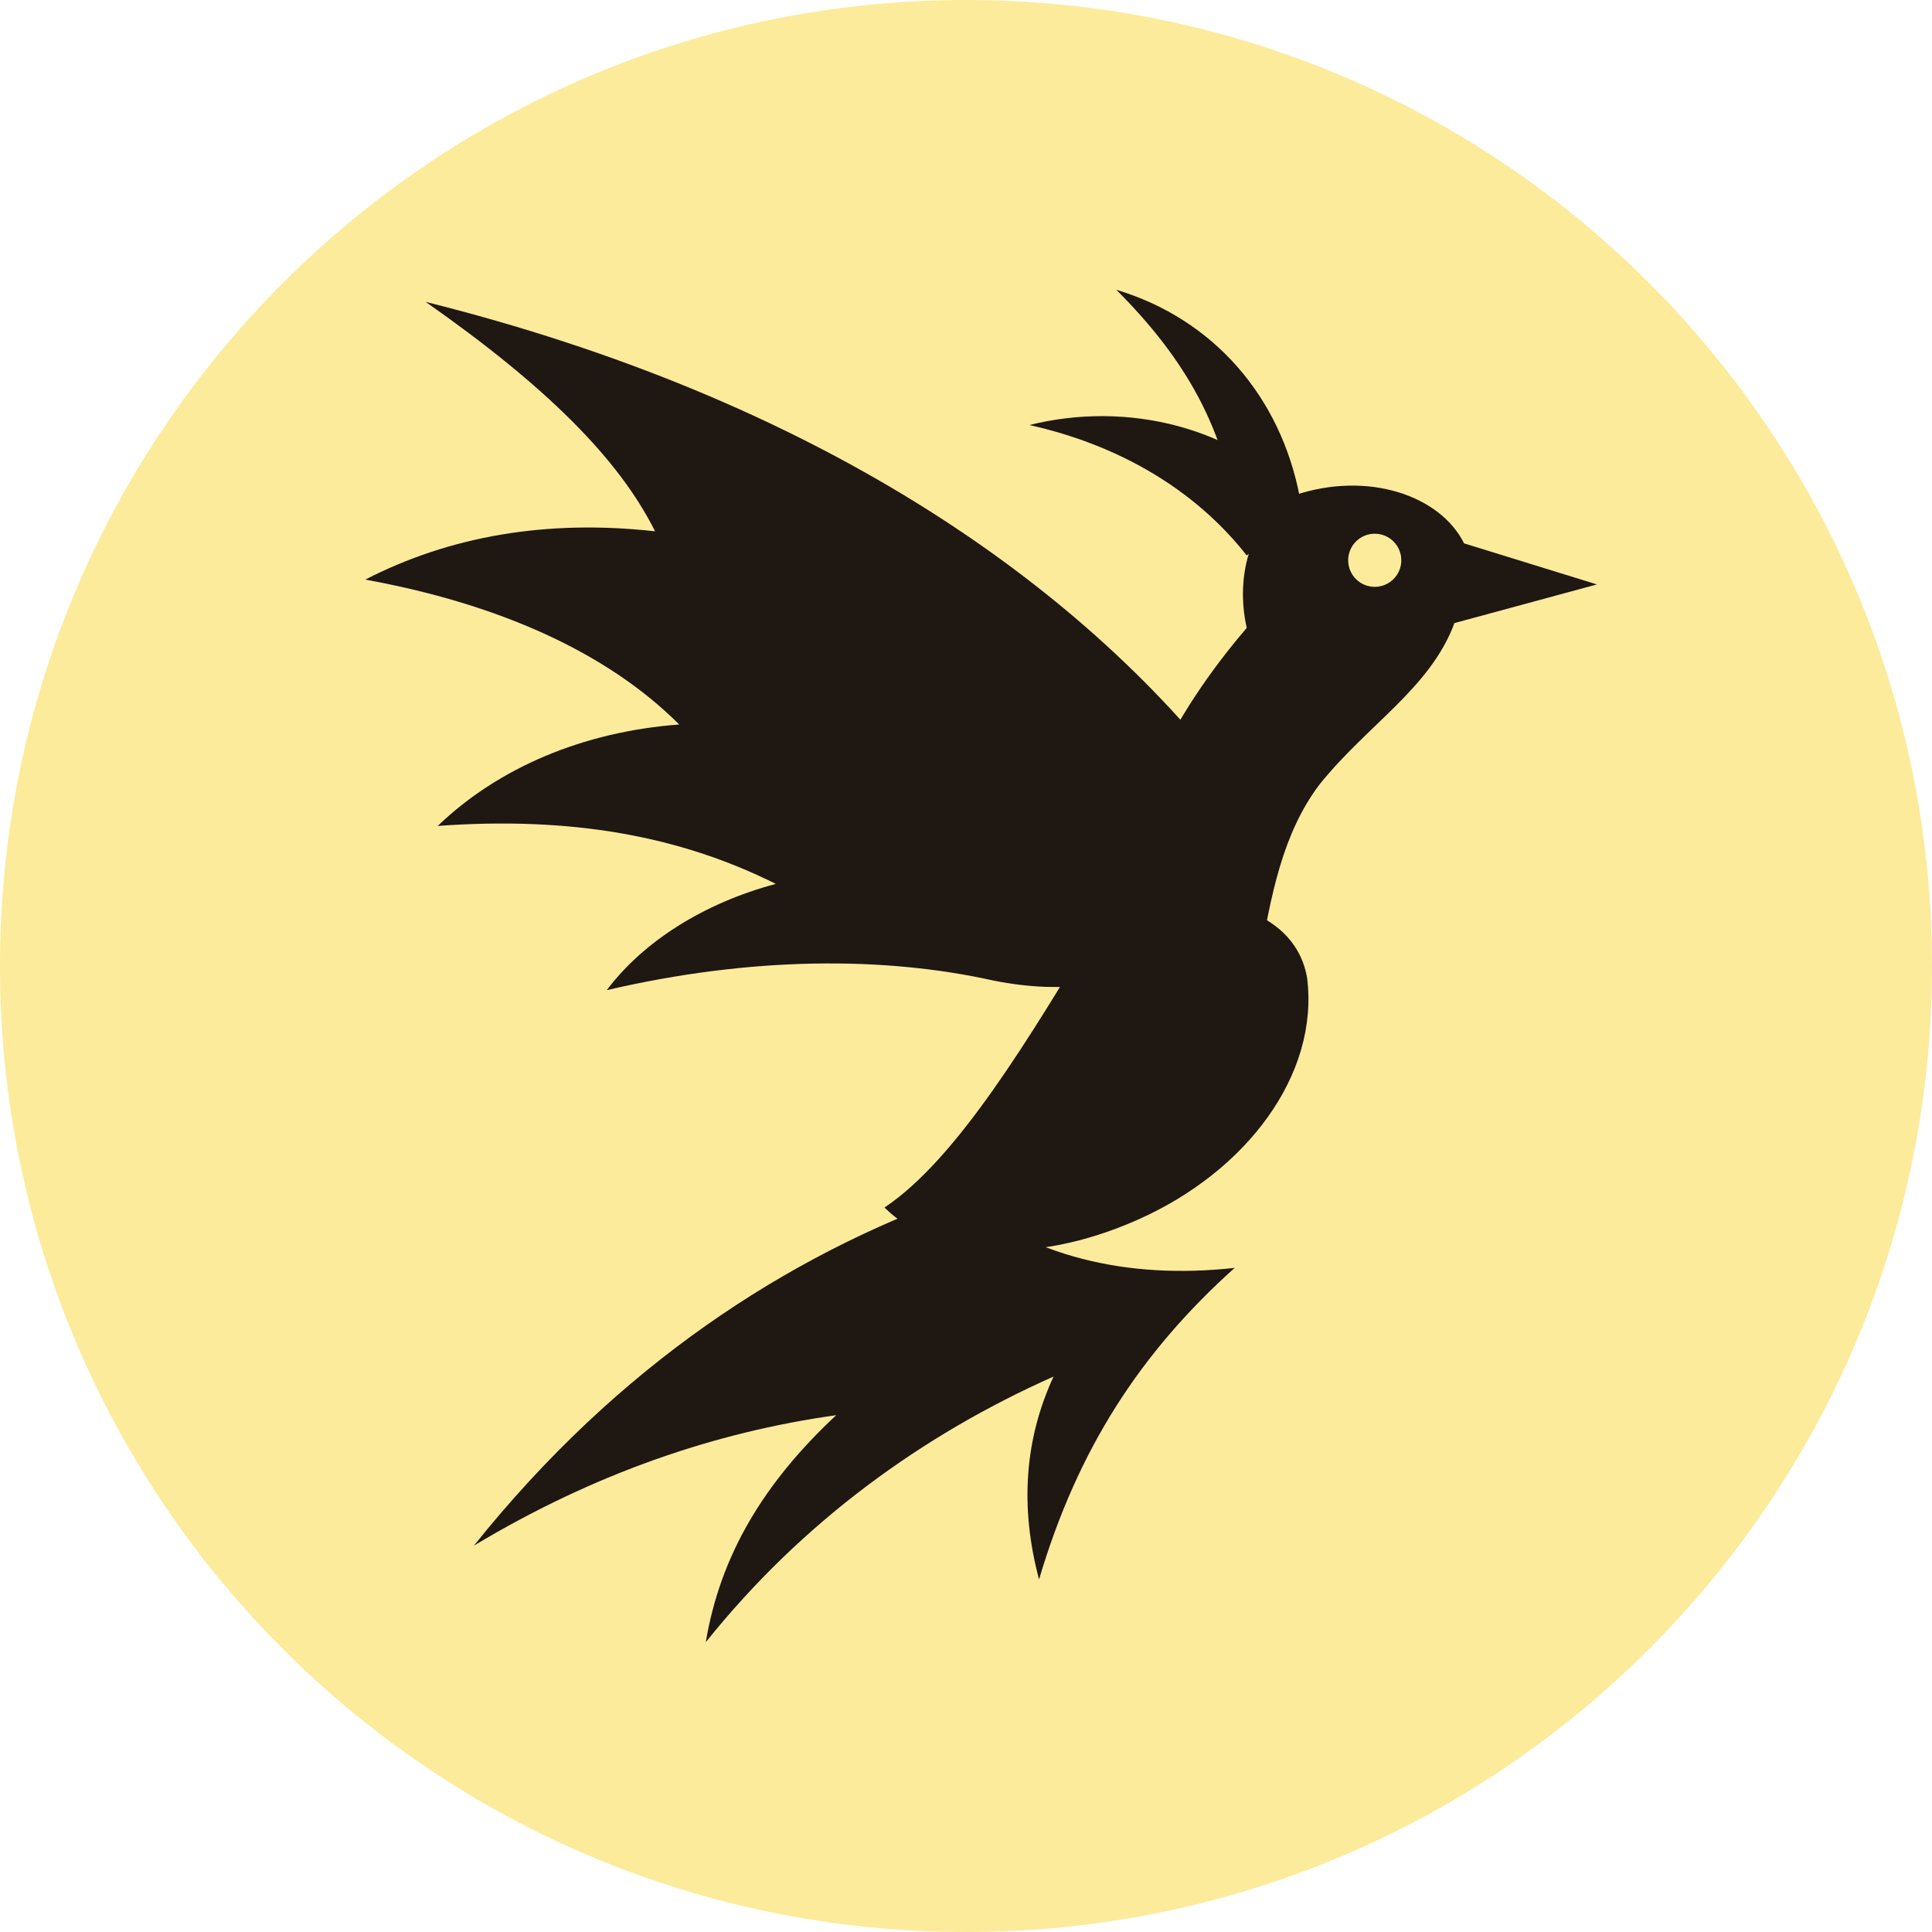
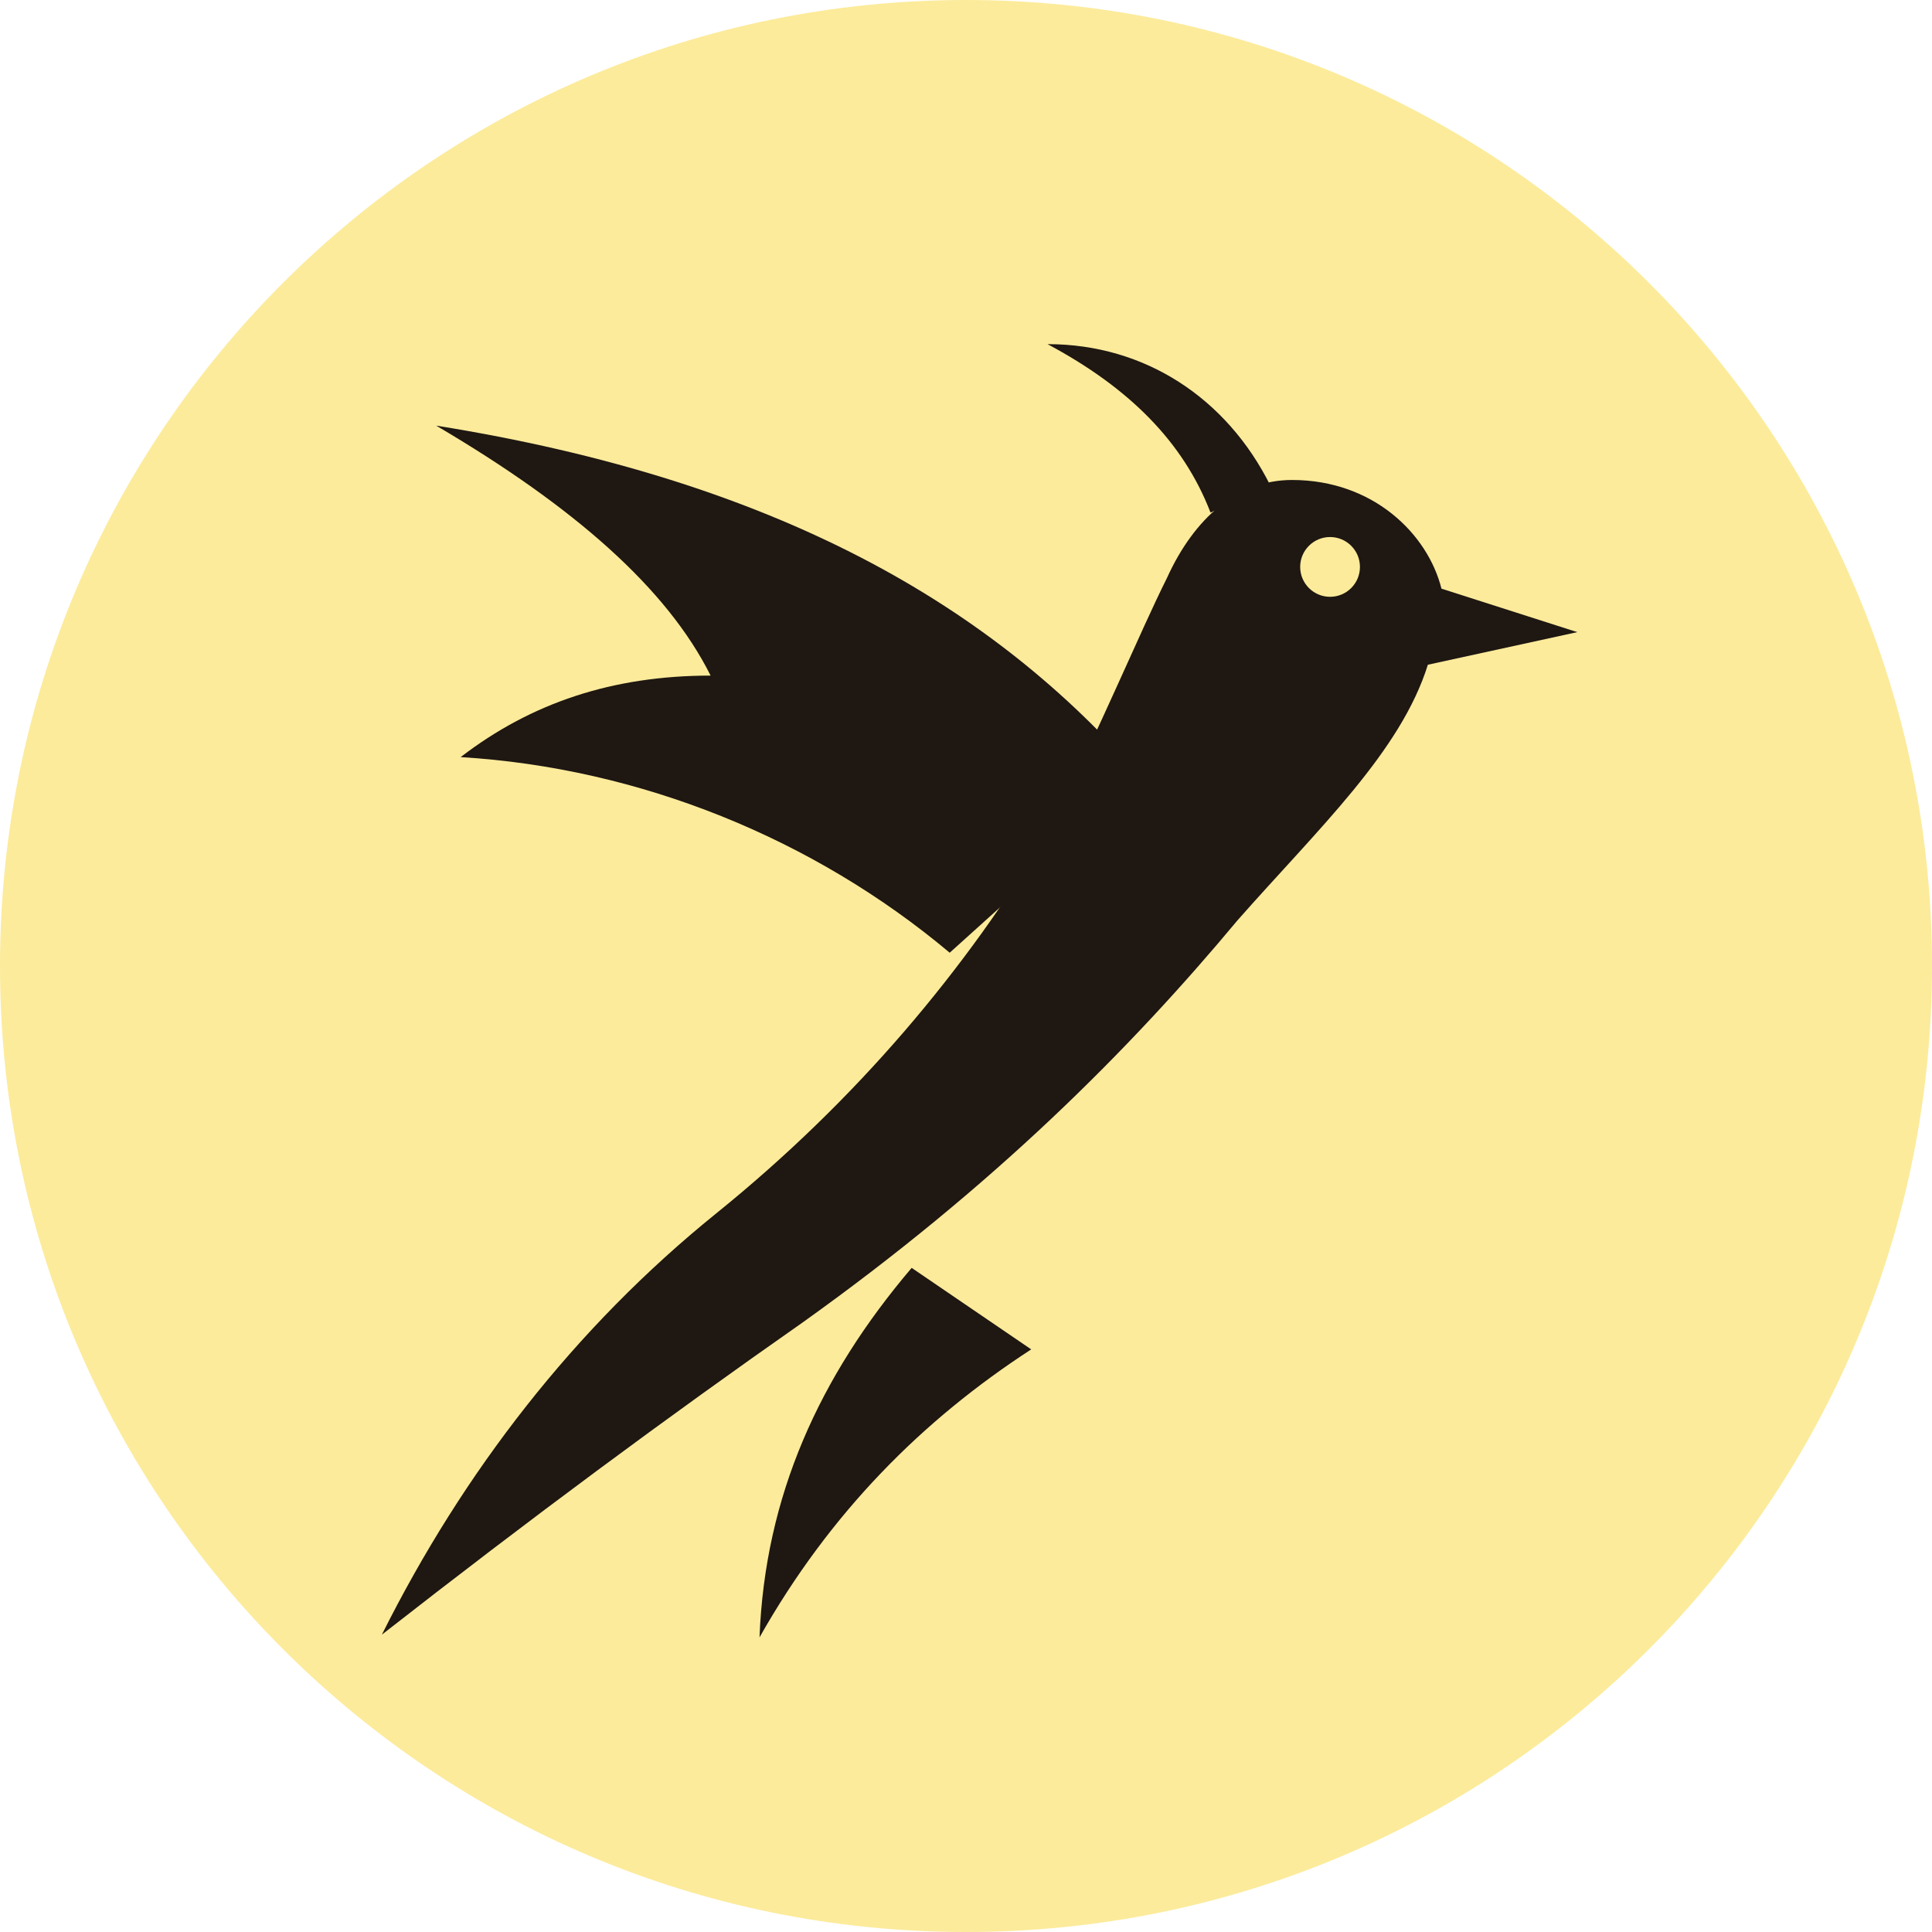
<svg xmlns="http://www.w3.org/2000/svg" viewBox="0 0 64 64" role="img" aria-label="KORNA">
  <circle cx="32" cy="32" r="32" fill="#FCEB9B" />
-   <g fill="#1E1712" transform="translate(32.5 32) scale(0.8) translate(-29 -33)">
-     <path d="M42 13.5 C45 12.5 48 13.5 49 15.5 L54.5 17.2 L48.6 18.8 C47.6 21.5 45 23 43 25.5 C41.5 27.5 41 30 40.5 33 L34 33 C34.5 27 37 22.5 40 19 C39.5 16.8 40.2 14.4 42 13.5 Z" />
-     <path d="M42.6 14 C39.6 10.6 35 9.6 31 10.6 C34.6 11.4 37.8 13.2 40 16 Z" />
-     <path d="M42.2 13.6 C41.4 9.4 38.6 6.2 34.6 5 C37.4 7.8 39.2 10.8 39.6 14.8 Z" />
-     <path d="M39.5 25.5 C33 17 22 9.5 6 5.5 C11 9 14 12 15.5 15 C11 14.5 7 15.2 3.5 17 C9 18 13.5 20 16.5 23 C12.5 23.3 9 24.8 6.5 27.2 C12 26.8 16.5 27.6 20.5 29.6 C17.5 30.4 15 32 13.5 34 C19.5 32.6 25 32.6 29.5 33.6 C32.5 34.2 35 33.8 37 32.4 Z" />
-     <path d="M34 31 C38 29.5 42 30.5 42.5 33.5 C43 37.5 40 41.5 35.5 43.5 C31 45.5 27 45 25 43 C28 41 31 36 34 31 Z" />
-     <path d="M28 42.5 C21 45 14 49.5 8 57 C13 54 18 52.3 23 51.6 C20 54.4 18.2 57.4 17.6 61 C21.6 56 26.6 52.4 32 50 C30.8 52.6 30.6 55.4 31.4 58.4 C33 53 35.6 49 39.5 45.5 C35 46 31 45 28 42.5 Z" />
-     <circle cx="45.3" cy="16.2" r="1.1" fill="#FCEB9B" />
+   <g fill="#1E1712" transform="translate(32 33) scale(0.9) translate(-32 -33)">
+     <path d="M44 14 C47 14 49 16 49.5 18 L54.5 19.6 L49 20.8 C48 24 45 26.8 42 30.2 C38 35 33 40 26 45 C21 48.5 16 52.2 10.5 56.5 C13.5 50.5 17.6 45.2 22.8 41 C28 36.8 32 32 35 27 C37 23 38.4 19.6 39.4 17.6 C40.4 15.4 42 14 44 14 Z" />
+     <path d="M30 43 C26.6 47 24.6 51.4 24.4 56.6 C27 52 30.4 48.6 34.4 46 Z" />
+     <path d="M38.5 25 C33 18.6 25 14 12.5 12 C17.6 15 21 18 22.6 21.2 C19 21.2 16 22.2 13.4 24.2 C20 24.6 26.4 27.2 31.4 31.4 Z" />
+     <path d="M43.2 14.2 C41.6 11 38.6 9 35 9 C38 10.6 40 12.6 41 15.2 Z" />
+     <circle cx="45.4" cy="17.2" r="1.1" fill="#FCEB9B" />
  </g>
</svg>
